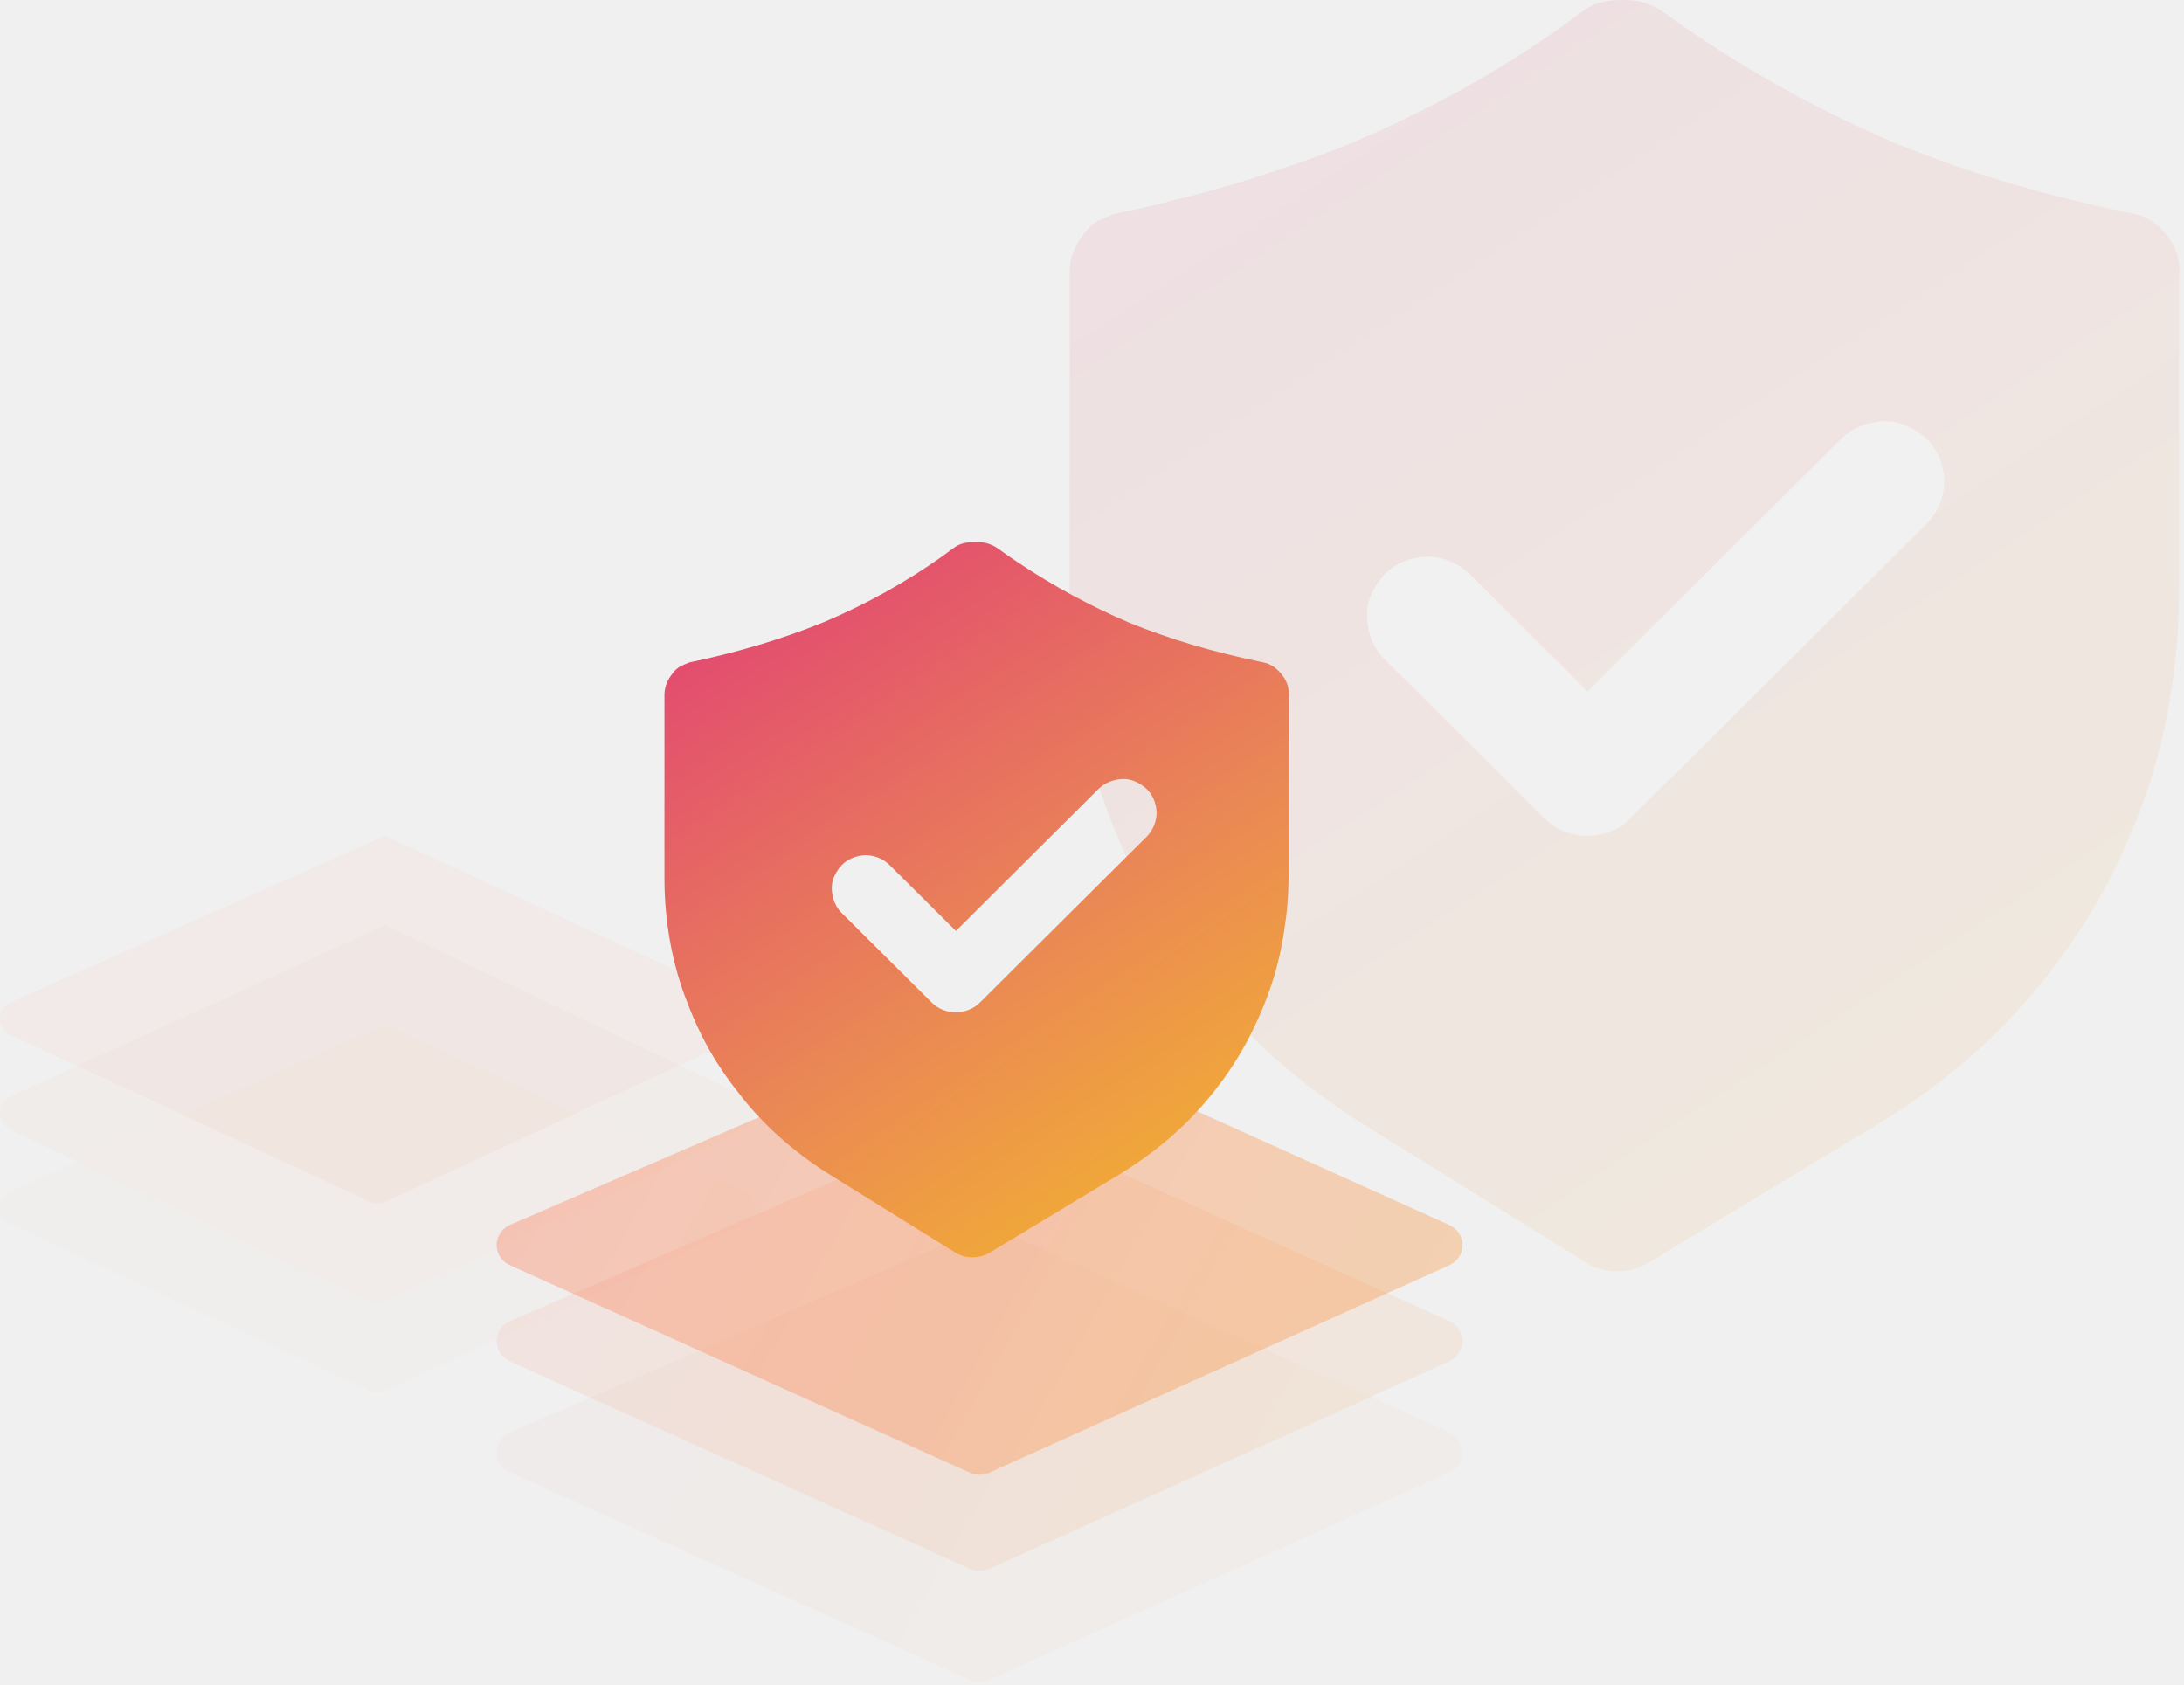
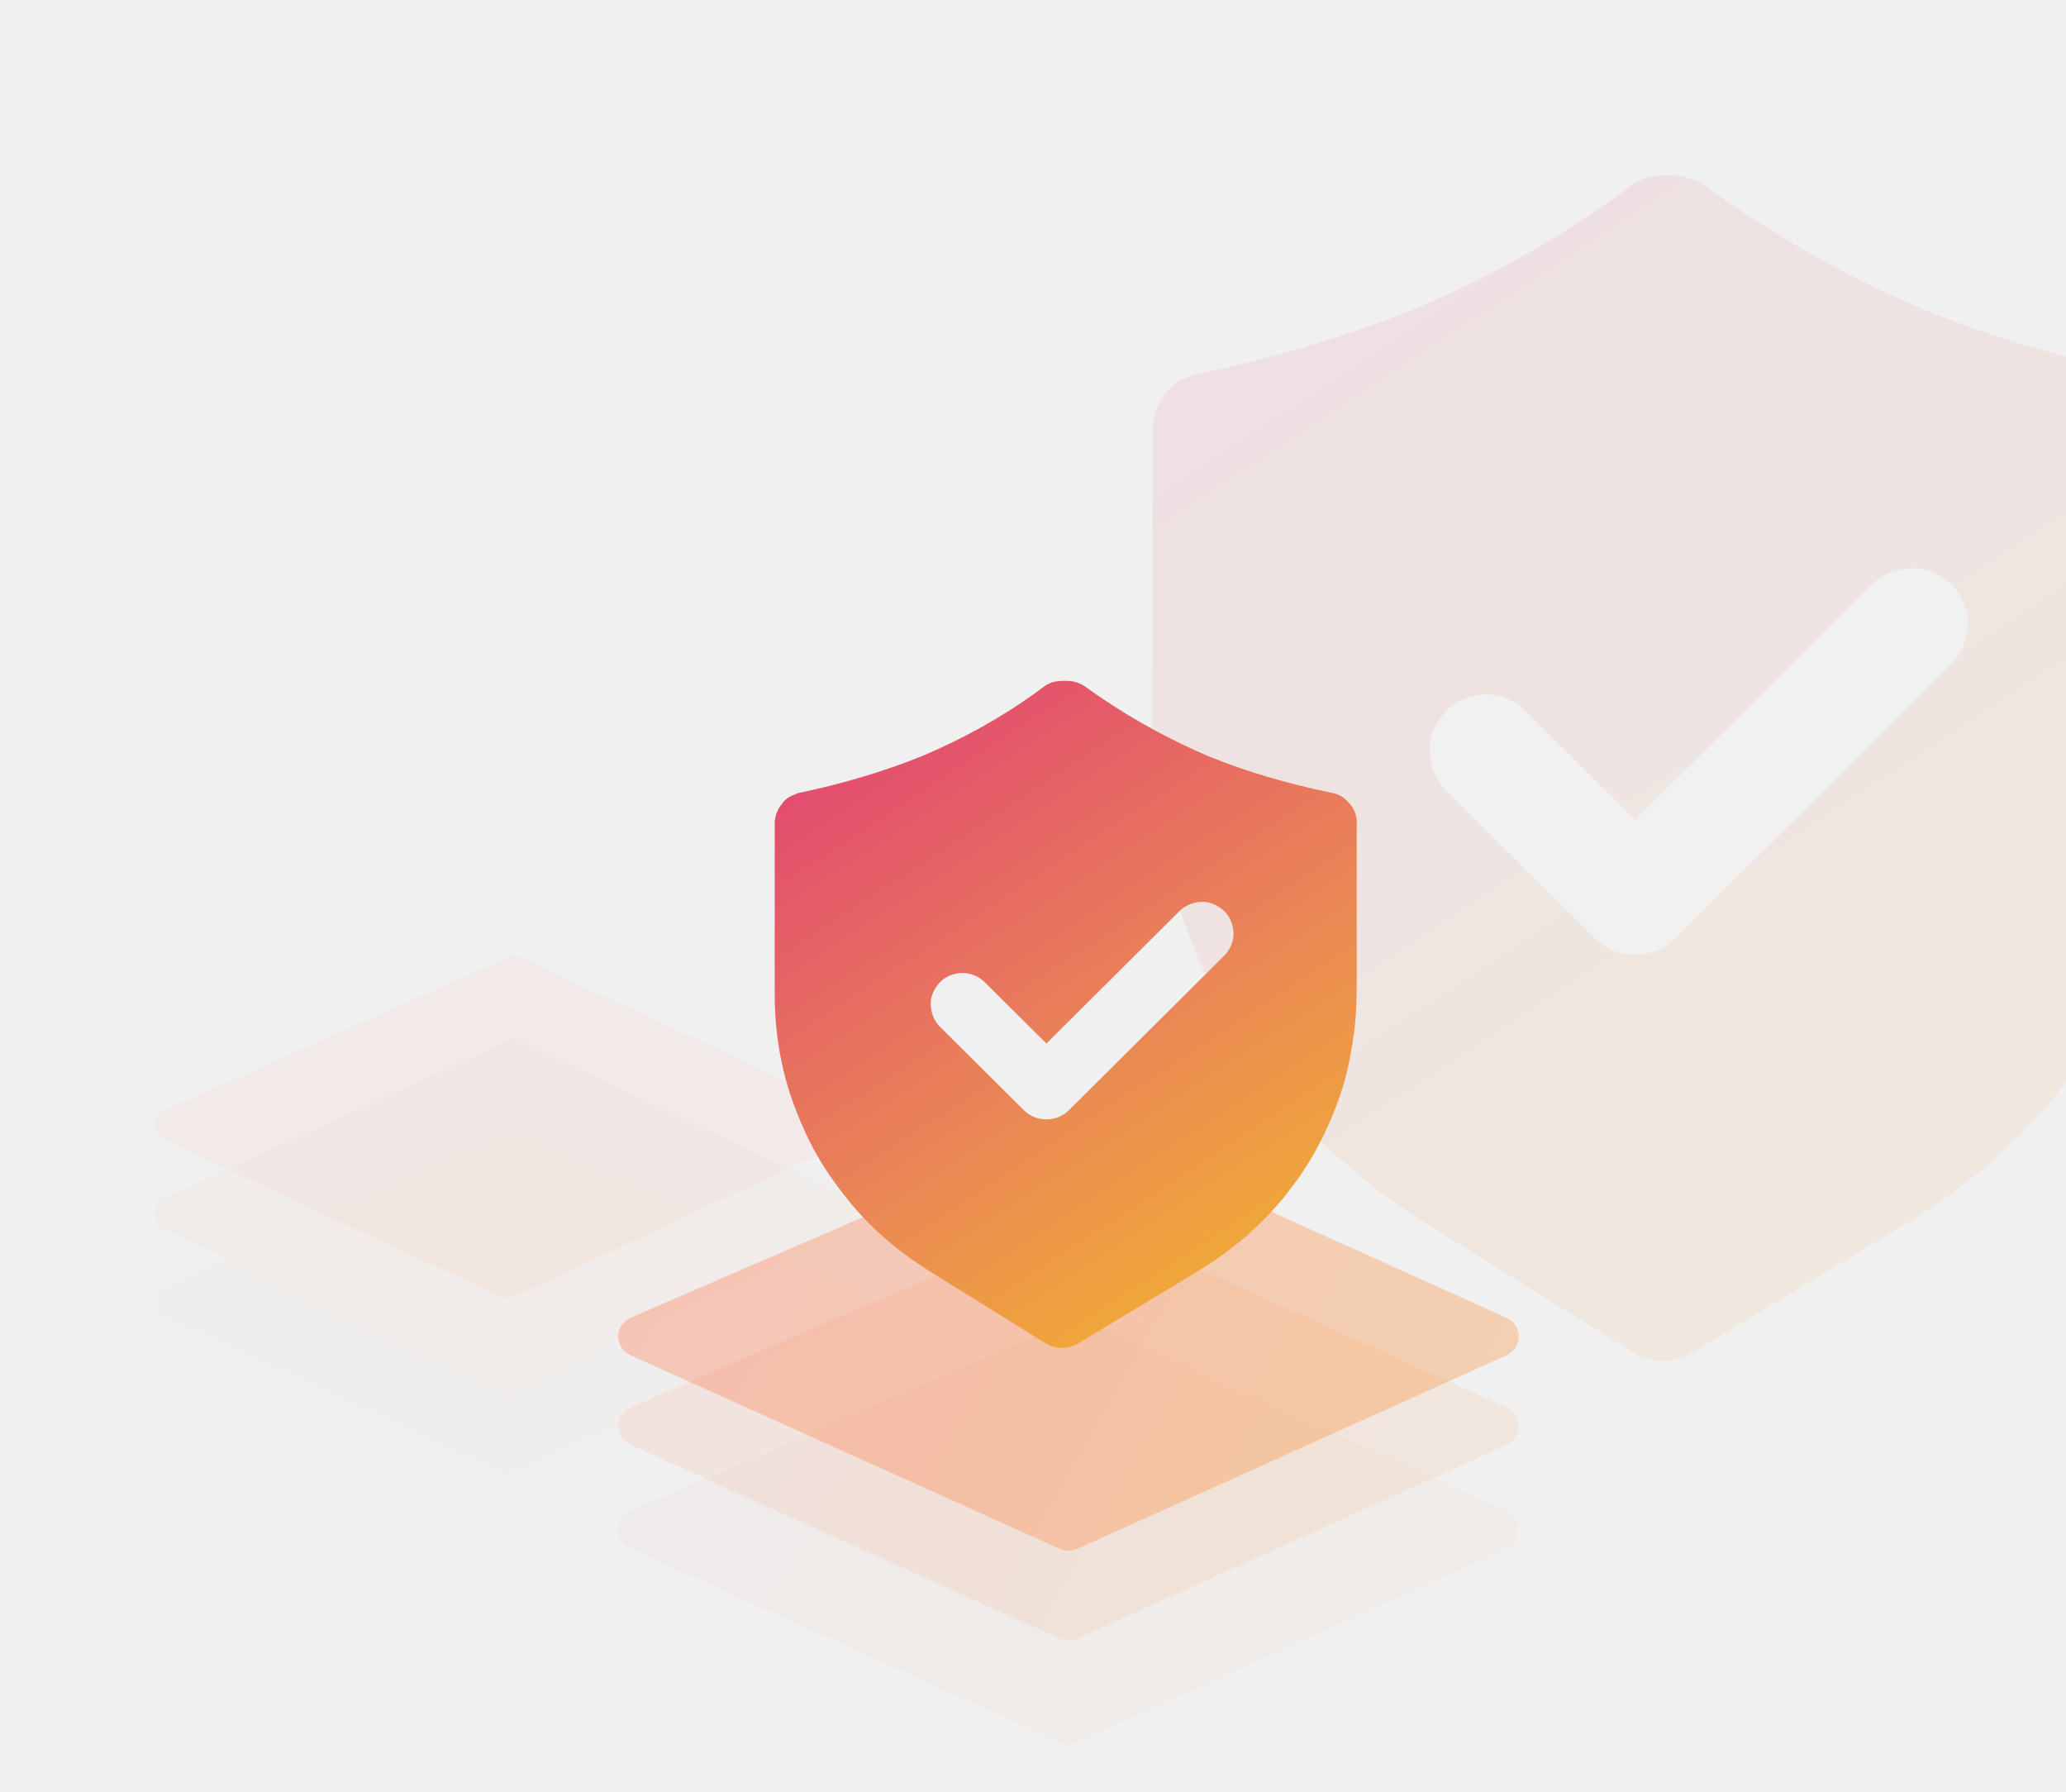
- <svg xmlns="http://www.w3.org/2000/svg" width="341" height="263" viewBox="0 0 341 263" fill="none">
-   <g opacity="0.1">
-     <path d="M339.042 37.756C340.091 39.385 340.405 41.325 340.258 43.214V73.107V88.958C340.258 94.109 340.174 99.219 339.503 104.328C338.79 109.897 337.784 115.361 336.148 120.742C334.555 125.956 332.458 131.066 330.046 135.967C325.496 145.185 319.247 153.736 311.95 161.015C306.246 166.688 299.745 171.589 292.868 175.76C289.051 178.055 285.235 180.37 281.418 182.664C273.366 187.523 265.335 192.383 257.283 197.242C254.473 198.931 250.572 198.994 247.762 197.242C247.553 197.117 247.364 196.992 247.154 196.867C238.221 191.298 229.267 185.75 220.313 180.182C217.525 178.451 214.694 176.72 211.905 174.947C203.161 169.358 195.171 162.433 188.692 154.32C185.253 150.024 182.065 145.582 179.381 140.785C176.697 136.009 174.474 130.941 172.587 125.81C168.855 115.591 167.03 104.516 167.009 93.65C166.988 85.099 167.009 76.527 167.009 67.956V42.469C167.009 40.342 167.764 38.423 169.043 36.776C169.693 35.754 170.595 34.941 171.685 34.356C172.419 34.044 173.174 33.731 173.928 33.418L173.929 33.418C186.776 30.73 199.37 27.097 211.508 22.129C217.396 19.609 223.166 16.8 228.764 13.667C234.006 10.727 239.081 7.536 243.988 4.053C245.267 3.156 246.504 2.134 247.804 1.279C249.629 0.09 251.851 -0.035 253.969 0.007C256.15 0.027 258.016 0.674 259.757 1.925C260.344 2.363 260.952 2.78 261.539 3.198C262.735 4.053 263.93 4.866 265.146 5.679C274.871 12.188 285.183 17.762 295.95 22.364C307.651 27.148 319.719 30.589 332.102 33.171C332.446 33.22 332.792 33.292 333.136 33.385C333.224 33.403 333.313 33.421 333.401 33.439C335.792 33.939 337.763 35.775 339.042 37.756Z" fill="url(#paint0_linear)" />
-     <path d="M216.175 102.944C223.473 110.202 230.791 117.48 238.088 124.738C239.116 125.76 240.164 126.803 241.192 127.825C244.798 131.412 250.921 131.412 254.528 127.825C259.75 122.632 264.95 117.46 270.171 112.266C278.475 104.007 286.779 95.748 295.083 87.489C296.991 85.591 298.899 83.694 300.808 81.796C302.527 80.085 303.576 77.562 303.576 75.163C303.576 72.869 302.548 70.116 300.808 68.531C299.004 66.884 296.656 65.674 294.139 65.778C291.644 65.882 289.274 66.738 287.471 68.531C282.25 73.724 277.049 78.897 271.828 84.09C263.545 92.349 255.241 100.608 246.937 108.888C245.029 110.786 243.121 112.684 241.213 114.581C245.658 114.581 250.104 114.581 254.549 114.581C247.252 107.323 239.933 100.045 232.636 92.787C231.609 91.765 230.56 90.722 229.533 89.7C227.813 87.969 225.276 86.926 222.864 86.926C220.558 86.926 217.79 87.948 216.196 89.679C214.54 91.473 213.323 93.809 213.428 96.311C213.533 98.793 214.372 101.15 216.175 102.944Z" fill="white" />
+ <svg xmlns="http://www.w3.org/2000/svg" width="346" height="300" viewBox="0 0 346 300" fill="none">
+   <mask id="mask0" mask-type="alpha" maskUnits="userSpaceOnUse" x="0" y="0" width="346" height="300">
+     <rect width="346" height="300" rx="24" fill="white" />
+   </mask>
+   <g mask="url(#mask0)">
+     <g opacity="0.1">
+       <path d="M365.042 67.117C366.091 68.746 366.405 70.686 366.258 72.574V102.468V118.318C366.258 123.47 366.174 128.58 365.503 133.689C364.79 139.258 363.784 144.722 362.148 150.103C360.555 155.317 358.458 160.427 356.046 165.328C351.496 174.546 345.247 183.097 337.95 190.376C332.246 196.049 325.745 200.95 318.868 205.121C315.051 207.415 311.235 209.73 307.418 212.025C299.366 216.884 291.335 221.744 283.283 226.603C280.473 228.292 276.572 228.355 273.762 226.603C273.553 226.478 273.364 226.353 273.154 226.228C264.221 220.659 255.267 215.111 246.313 209.543C243.525 207.812 240.694 206.081 237.905 204.308C229.161 198.718 221.171 191.794 214.692 183.681C211.253 179.385 208.065 174.943 205.381 170.146C202.697 165.37 200.474 160.302 198.587 155.171C194.855 144.952 193.03 133.877 193.009 123.011C192.988 114.46 193.009 105.888 193.009 97.316V71.83C193.009 69.703 193.764 67.784 195.043 66.137C195.693 65.115 196.595 64.301 197.685 63.717C198.419 63.405 199.174 63.092 199.928 62.779L199.929 62.779C212.776 60.091 225.37 56.458 237.508 51.49C243.396 48.969 249.166 46.161 254.764 43.028C260.006 40.087 265.081 36.897 269.988 33.413C271.267 32.517 272.504 31.495 273.804 30.64C275.629 29.451 277.851 29.326 279.969 29.367C282.15 29.388 284.016 30.035 285.757 31.286C286.344 31.724 286.952 32.141 287.539 32.558C288.735 33.413 289.93 34.227 291.146 35.04C300.871 41.549 311.183 47.123 321.95 51.725C333.651 56.508 345.719 59.95 358.102 62.532C358.446 62.581 358.792 62.653 359.136 62.746C359.224 62.764 359.313 62.782 359.401 62.8C361.792 63.3 363.763 65.136 365.042 67.117Z" fill="url(#paint0_linear)" />
+       <path d="M242.175 132.305C249.473 139.562 256.791 146.841 264.088 154.099C265.116 155.121 266.164 156.164 267.192 157.186C270.798 160.773 276.921 160.773 280.528 157.186C285.75 151.993 290.95 146.82 296.171 141.627C304.475 133.368 312.779 125.109 321.083 116.85C322.991 114.952 324.899 113.054 326.808 111.157C328.527 109.446 329.576 106.923 329.576 104.524C329.576 102.23 328.548 99.477 326.808 97.892C325.004 96.244 322.656 95.035 320.139 95.139C317.644 95.243 315.274 96.099 313.471 97.892C308.25 103.085 303.049 108.258 297.828 113.451C289.545 121.71 281.241 129.969 272.937 138.249C271.029 140.146 269.121 142.044 267.213 143.942C271.658 143.942 276.104 143.942 280.549 143.942C273.252 136.684 265.933 129.406 258.636 122.148C257.609 121.126 256.56 120.083 255.533 119.061C253.813 117.33 251.276 116.287 248.864 116.287C246.558 116.287 243.79 117.309 242.196 119.04C240.54 120.834 239.323 123.17 239.428 125.672C239.533 128.154 240.372 130.511 242.175 132.305Z" fill="white" />
+     </g>
  </g>
-   <path opacity="0.1" d="M226.288 223.638L154.467 191.254L79.607 223.636C78.343 224.208 77.535 225.433 77.535 226.781C77.535 228.129 78.343 229.354 79.607 229.927L151.429 262.313C151.91 262.53 152.429 262.639 152.948 262.639C153.467 262.639 153.986 262.53 154.467 262.313L226.288 229.927C227.551 229.356 228.359 228.133 228.359 226.783C228.359 225.433 227.551 224.208 226.288 223.638Z" fill="url(#paint1_linear)" fill-opacity="0.3" />
-   <path opacity="0.3" d="M226.288 206.287L154.467 173.904L79.607 206.285C78.343 206.858 77.535 208.083 77.535 209.431C77.535 210.779 78.343 212.003 79.607 212.576L151.429 244.963C151.91 245.18 152.429 245.289 152.948 245.289C153.467 245.289 153.986 245.18 154.467 244.963L226.288 212.576C227.551 212.005 228.359 210.782 228.359 209.432C228.359 208.083 227.551 206.858 226.288 206.287Z" fill="url(#paint2_linear)" fill-opacity="0.3" />
-   <path opacity="0.3" d="M226.288 191.28L154.467 158.897L79.607 191.278C78.343 191.851 77.535 193.076 77.535 194.424C77.535 195.772 78.343 196.997 79.607 197.569L151.429 229.956C151.91 230.173 152.429 230.282 152.948 230.282C153.467 230.282 153.986 230.173 154.467 229.956L226.288 197.569C227.551 196.998 228.359 195.775 228.359 194.426C228.359 193.076 227.551 191.851 226.288 191.28Z" fill="url(#paint3_linear)" />
+   <path opacity="0.1" d="M252.288 252.998L180.467 220.615L105.607 252.997C104.343 253.569 103.535 254.794 103.535 256.142C103.535 257.49 104.343 258.715 105.607 259.287L177.429 291.674C177.91 291.891 178.429 292 178.948 292C179.467 292 179.986 291.891 180.467 291.674L252.288 259.287C253.551 258.717 254.359 257.494 254.359 256.144C254.359 254.794 253.551 253.569 252.288 252.998Z" fill="url(#paint1_linear)" fill-opacity="0.3" />
+   <path opacity="0.3" d="M252.288 235.648L180.467 203.265L105.607 235.646C104.343 236.219 103.535 237.443 103.535 238.791C103.535 240.139 104.343 241.364 105.607 241.937L177.429 274.324C177.91 274.54 178.429 274.65 178.948 274.65C179.467 274.65 179.986 274.54 180.467 274.324L252.288 241.937C253.551 241.366 254.359 240.143 254.359 238.793C254.359 237.443 253.551 236.219 252.288 235.648Z" fill="url(#paint2_linear)" fill-opacity="0.3" />
+   <path opacity="0.3" d="M252.288 220.641L180.467 188.258L105.607 220.639C104.343 221.212 103.535 222.437 103.535 223.785C103.535 225.133 104.343 226.357 105.607 226.93L177.429 259.317C177.91 259.534 178.429 259.643 178.948 259.643C179.467 259.643 179.986 259.534 180.467 259.317L252.288 226.93C253.551 226.359 254.359 225.136 254.359 223.786C254.359 222.437 253.551 221.212 252.288 220.641Z" fill="url(#paint3_linear)" />
  <g opacity="0.5">
-     <path opacity="0.2" d="M116.32 186.036L60.158 159.989L1.62 186.034C0.632 186.495 0 187.48 0 188.564C0 189.649 0.632 190.634 1.62 191.094L57.782 217.144C58.158 217.318 58.564 217.406 58.97 217.406C59.376 217.406 59.782 217.318 60.158 217.144L116.32 191.094C117.307 190.635 117.939 189.651 117.939 188.566C117.939 187.48 117.307 186.495 116.32 186.036Z" fill="#FA7A42" fill-opacity="0.2" />
-     <path opacity="0.3" d="M116.32 171.222L60.158 144.471L1.62 171.22C0.632 171.693 0 172.705 0 173.819C0 174.932 0.632 175.944 1.62 176.417L57.782 203.171C58.158 203.35 58.564 203.44 58.97 203.44C59.376 203.44 59.782 203.35 60.158 203.171L116.32 176.417C117.307 175.945 117.939 174.935 117.939 173.82C117.939 172.705 117.307 171.693 116.32 171.222Z" fill="#FA7A42" fill-opacity="0.2" />
-     <path opacity="0.5" d="M116.32 156.551L60.158 130.504L1.62 156.55C0.632 157.01 0 157.995 0 159.08C0 160.164 0.632 161.149 1.62 161.61L57.782 187.659C58.158 187.834 58.564 187.922 58.97 187.922C59.376 187.922 59.782 187.834 60.158 187.659L116.32 161.61C117.307 161.15 117.939 160.167 117.939 159.081C117.939 157.995 117.307 157.01 116.32 156.551Z" fill="#FA7A42" fill-opacity="0.2" />
+     <path opacity="0.2" d="M142.32 215.397L86.158 189.35L27.62 215.395C26.632 215.856 26 216.841 26 217.925C26 219.009 26.632 219.995 27.62 220.455L83.782 246.505C84.159 246.679 84.564 246.767 84.97 246.767C85.376 246.767 85.782 246.679 86.158 246.505L142.32 220.455C143.307 219.996 143.939 219.012 143.939 217.926C143.939 216.841 143.307 215.856 142.32 215.397Z" fill="#FA7A42" fill-opacity="0.2" />
+     <path opacity="0.3" d="M142.32 200.582L86.158 173.832L27.62 200.581C26.632 201.054 26 202.066 26 203.179C26 204.293 26.632 205.305 27.62 205.778L83.782 232.531C84.159 232.711 84.564 232.801 84.97 232.801C85.376 232.801 85.782 232.711 86.158 232.531L142.32 205.778C143.307 205.306 143.939 204.296 143.939 203.181C143.939 202.066 143.307 201.054 142.32 200.582Z" fill="#FA7A42" fill-opacity="0.2" />
+     <path opacity="0.5" d="M142.32 185.912L86.158 159.865L27.62 185.911C26.632 186.371 26 187.356 26 188.44C26 189.525 26.632 190.51 27.62 190.97L83.782 217.02C84.159 217.195 84.564 217.282 84.97 217.282C85.376 217.282 85.782 217.195 86.158 217.02L142.32 190.97C143.307 190.511 143.939 189.528 143.939 188.442C143.939 187.356 143.307 186.371 142.32 185.912Z" fill="#FA7A42" fill-opacity="0.2" />
  </g>
-   <path fill-rule="evenodd" clip-rule="evenodd" d="M201.214 108.951C201.297 107.889 201.12 106.797 200.53 105.881C199.81 104.766 198.701 103.734 197.356 103.452L197.207 103.421C197.013 103.369 196.819 103.329 196.625 103.301C189.658 101.849 182.869 99.912 176.286 97.222C170.229 94.632 164.427 91.496 158.956 87.834C158.271 87.377 157.599 86.919 156.926 86.438C156.83 86.369 156.732 86.301 156.634 86.232C156.397 86.065 156.157 85.897 155.924 85.722C154.944 85.018 153.894 84.655 152.667 84.643C151.476 84.619 150.225 84.69 149.199 85.359C148.777 85.636 148.366 85.946 147.956 86.254C147.656 86.48 147.356 86.706 147.052 86.919C144.291 88.879 141.436 90.674 138.487 92.328C135.338 94.091 132.091 95.671 128.778 97.089C121.95 99.884 114.864 101.928 107.637 103.44C107.212 103.616 106.787 103.792 106.374 103.968C105.761 104.297 105.254 104.754 104.888 105.329C104.168 106.256 103.744 107.336 103.744 108.533V122.871C103.744 124.479 103.742 126.087 103.741 127.695C103.738 130.908 103.736 134.12 103.744 137.327C103.755 143.44 104.782 149.671 106.882 155.42C107.943 158.307 109.194 161.158 110.704 163.845C112.214 166.544 114.007 169.043 115.942 171.46C119.587 176.025 124.082 179.92 129.002 183.065C130.136 183.786 131.283 184.495 132.424 185.2C132.861 185.47 133.298 185.74 133.733 186.01C135.652 187.204 137.572 188.396 139.49 189.587C142.607 191.523 145.723 193.458 148.833 195.397C148.892 195.432 148.948 195.467 149.004 195.503C149.06 195.538 149.116 195.573 149.175 195.608C150.756 196.594 152.951 196.559 154.531 195.608C156.796 194.241 159.058 192.875 161.32 191.508C163.582 190.141 165.845 188.773 168.11 187.406C169.184 186.761 170.257 186.113 171.331 185.464C172.405 184.816 173.478 184.168 174.552 183.522C178.421 181.176 182.078 178.418 185.287 175.227C189.393 171.132 192.909 166.321 195.469 161.135C196.825 158.377 198.005 155.502 198.902 152.569C199.822 149.542 200.388 146.468 200.789 143.335C201.167 140.46 201.214 137.585 201.214 134.687V125.769V108.951ZM143.741 154.818L131.413 142.556C130.398 141.547 129.927 140.221 129.868 138.825C129.809 137.417 130.493 136.103 131.425 135.094C132.321 134.12 133.879 133.545 135.176 133.545C136.533 133.545 137.961 134.132 138.928 135.106L140.674 136.842L149.25 145.372C151.408 143.221 153.565 141.072 155.721 138.925C158.057 136.599 160.392 134.274 162.723 131.949L171.524 123.196C172.539 122.187 173.872 121.706 175.276 121.647C176.692 121.588 178.013 122.269 179.028 123.196C180.007 124.088 180.585 125.636 180.585 126.927C180.585 128.277 179.995 129.696 179.028 130.658L175.807 133.862L161.791 147.801L152.991 156.555C150.961 158.573 147.517 158.573 145.487 156.555L143.741 154.818Z" fill="url(#paint4_linear)" />
+   <path fill-rule="evenodd" clip-rule="evenodd" d="M227.214 138.312C227.297 137.25 227.12 136.158 226.53 135.242C225.81 134.127 224.701 133.094 223.356 132.813L223.207 132.782C223.013 132.73 222.819 132.69 222.625 132.662C215.658 131.21 208.869 129.273 202.286 126.582C196.229 123.993 190.427 120.857 184.956 117.195C184.271 116.738 183.599 116.28 182.926 115.799C182.83 115.73 182.732 115.662 182.634 115.593C182.397 115.426 182.157 115.257 181.924 115.083C180.944 114.379 179.894 114.015 178.667 114.004C177.476 113.98 176.225 114.051 175.199 114.719C174.777 114.997 174.366 115.306 173.956 115.615C173.656 115.841 173.356 116.067 173.052 116.28C170.291 118.24 167.436 120.035 164.487 121.689C161.338 123.452 158.091 125.032 154.778 126.45C147.95 129.245 140.864 131.289 133.637 132.801C133.212 132.977 132.787 133.153 132.374 133.329C131.761 133.658 131.254 134.115 130.888 134.69C130.168 135.617 129.744 136.697 129.744 137.893V152.232C129.744 153.84 129.742 155.448 129.741 157.055C129.738 160.269 129.736 163.481 129.744 166.688C129.755 172.801 130.782 179.032 132.882 184.781C133.943 187.668 135.194 190.519 136.704 193.206C138.214 195.905 140.007 198.404 141.942 200.821C145.587 205.385 150.082 209.281 155.002 212.426C156.136 213.147 157.283 213.855 158.424 214.561C158.861 214.831 159.298 215.101 159.733 215.371C161.652 216.565 163.572 217.757 165.49 218.948C168.607 220.884 171.723 222.819 174.833 224.758C174.892 224.793 174.948 224.828 175.004 224.863C175.06 224.899 175.116 224.934 175.175 224.969C176.756 225.955 178.951 225.919 180.531 224.969C182.796 223.602 185.058 222.235 187.32 220.869C189.582 219.502 191.845 218.134 194.11 216.767C195.184 216.122 196.257 215.473 197.331 214.825C198.405 214.177 199.478 213.529 200.552 212.883C204.421 210.537 208.078 207.779 211.287 204.588C215.393 200.493 218.909 195.682 221.469 190.495C222.825 187.738 224.005 184.863 224.902 181.93C225.822 178.903 226.388 175.828 226.789 172.695C227.167 169.821 227.214 166.946 227.214 164.048V155.13V138.312ZM169.741 184.179L157.413 171.917C156.398 170.908 155.927 169.582 155.868 168.186C155.809 166.778 156.493 165.464 157.425 164.455C158.321 163.481 159.879 162.906 161.176 162.906C162.533 162.906 163.961 163.492 164.928 164.466L166.674 166.203L175.25 174.733C177.408 172.582 179.565 170.433 181.721 168.286C184.057 165.96 186.392 163.635 188.723 161.31L197.524 152.557C198.539 151.548 199.872 151.067 201.276 151.008C202.692 150.949 204.013 151.63 205.028 152.557C206.007 153.448 206.585 154.997 206.585 156.288C206.585 157.637 205.995 159.057 205.028 160.019L201.807 163.223L187.791 177.162L178.991 185.916C176.961 187.934 173.517 187.934 171.487 185.916L169.741 184.179Z" fill="url(#paint4_linear)" />
  <defs>
-     <linearGradient id="paint0_linear" x1="167" y1="-79.929" x2="398.943" y2="272.926" gradientUnits="userSpaceOnUse">
+     <linearGradient id="paint0_linear" x1="193" y1="-50.568" x2="424.943" y2="302.287" gradientUnits="userSpaceOnUse">
      <stop stop-color="#DD1C84" />
      <stop offset="0.509" stop-color="#EA8855" />
      <stop offset="0.679" stop-color="#F1A839" />
      <stop offset="0.771" stop-color="#FF932F" />
    </linearGradient>
-     <linearGradient id="paint1_linear" x1="67.106" y1="207.834" x2="295.96" y2="338.683" gradientUnits="userSpaceOnUse">
+     <linearGradient id="paint1_linear" x1="93.106" y1="237.195" x2="321.96" y2="368.043" gradientUnits="userSpaceOnUse">
      <stop stop-color="#FF613E" />
      <stop offset="1" stop-color="#FCA104" />
    </linearGradient>
-     <linearGradient id="paint2_linear" x1="67.106" y1="190.484" x2="295.96" y2="321.332" gradientUnits="userSpaceOnUse">
+     <linearGradient id="paint2_linear" x1="93.106" y1="219.844" x2="321.96" y2="350.693" gradientUnits="userSpaceOnUse">
      <stop stop-color="#FF613E" />
      <stop offset="1" stop-color="#FCA104" />
    </linearGradient>
-     <linearGradient id="paint3_linear" x1="67.106" y1="175.477" x2="295.96" y2="306.325" gradientUnits="userSpaceOnUse">
+     <linearGradient id="paint3_linear" x1="93.106" y1="204.838" x2="321.96" y2="335.686" gradientUnits="userSpaceOnUse">
      <stop stop-color="#FF613E" />
      <stop offset="1" stop-color="#FCA104" />
    </linearGradient>
-     <linearGradient id="paint4_linear" x1="103.738" y1="39.671" x2="234.23" y2="238.188" gradientUnits="userSpaceOnUse">
+     <linearGradient id="paint4_linear" x1="129.738" y1="69.032" x2="260.23" y2="267.549" gradientUnits="userSpaceOnUse">
      <stop stop-color="#DD1C84" />
      <stop offset="0.509" stop-color="#EA8855" />
      <stop offset="0.679" stop-color="#F1A839" />
      <stop offset="0.771" stop-color="#FF932F" />
    </linearGradient>
  </defs>
</svg>
